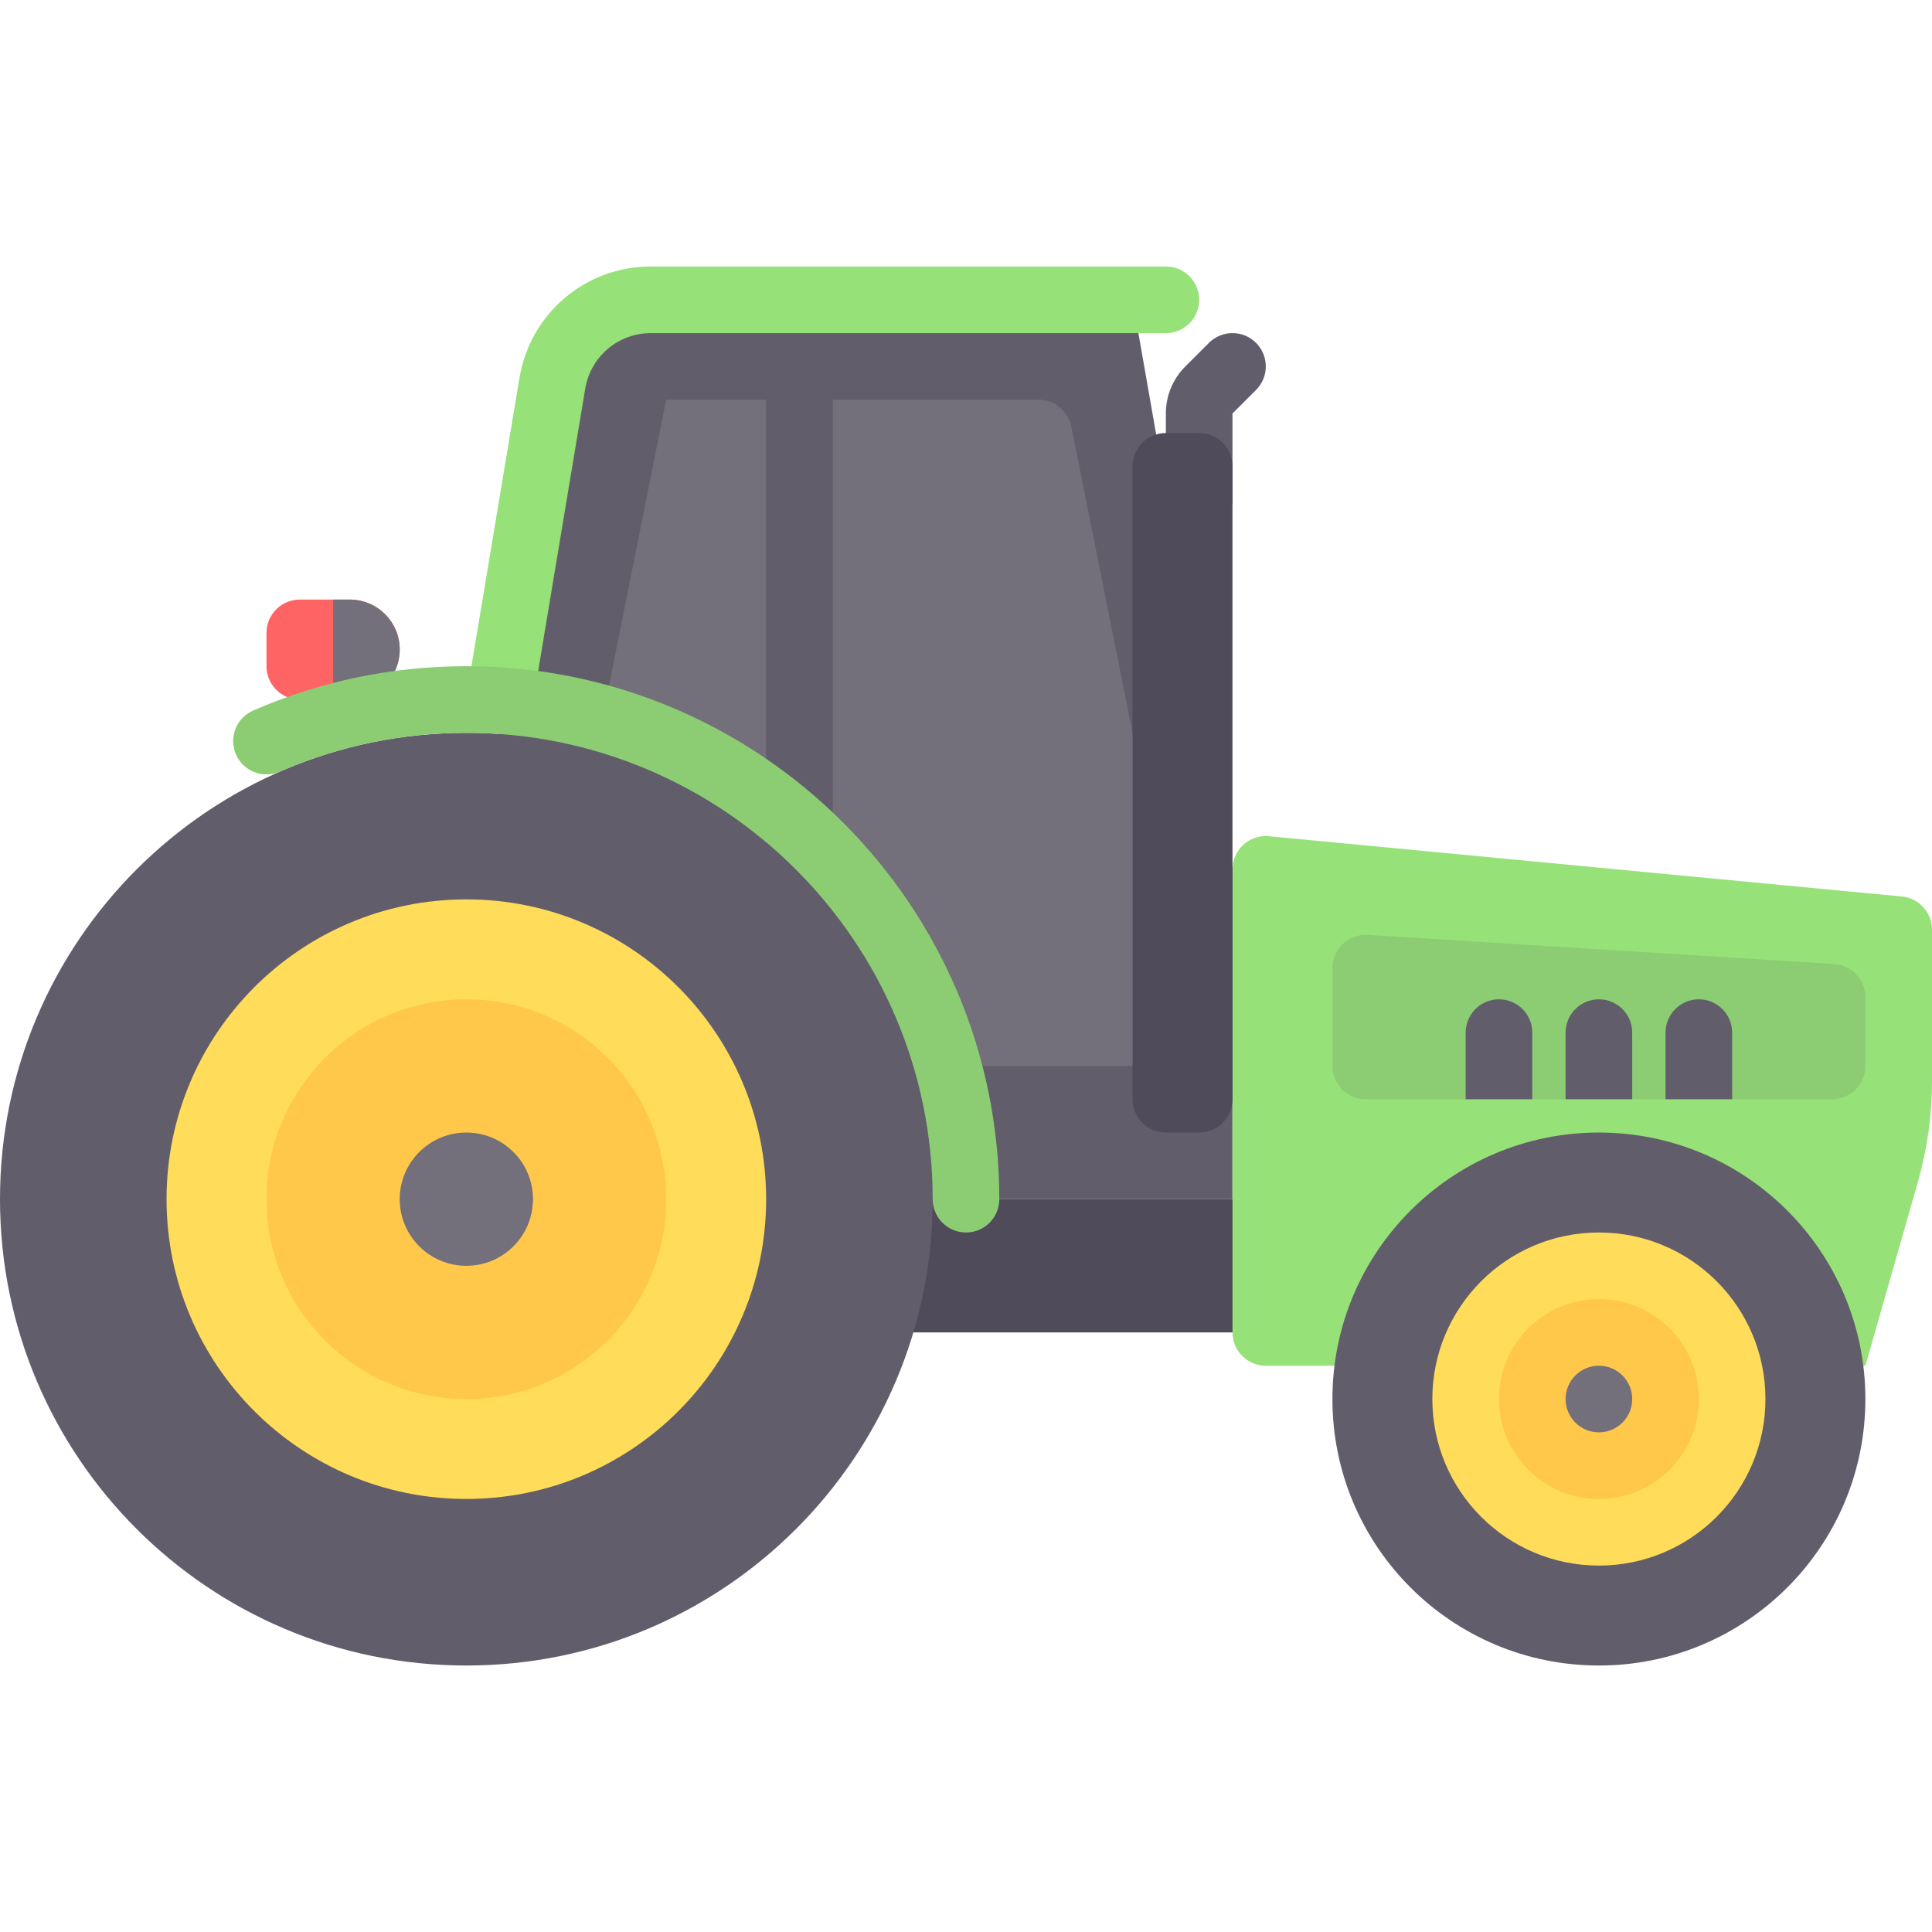
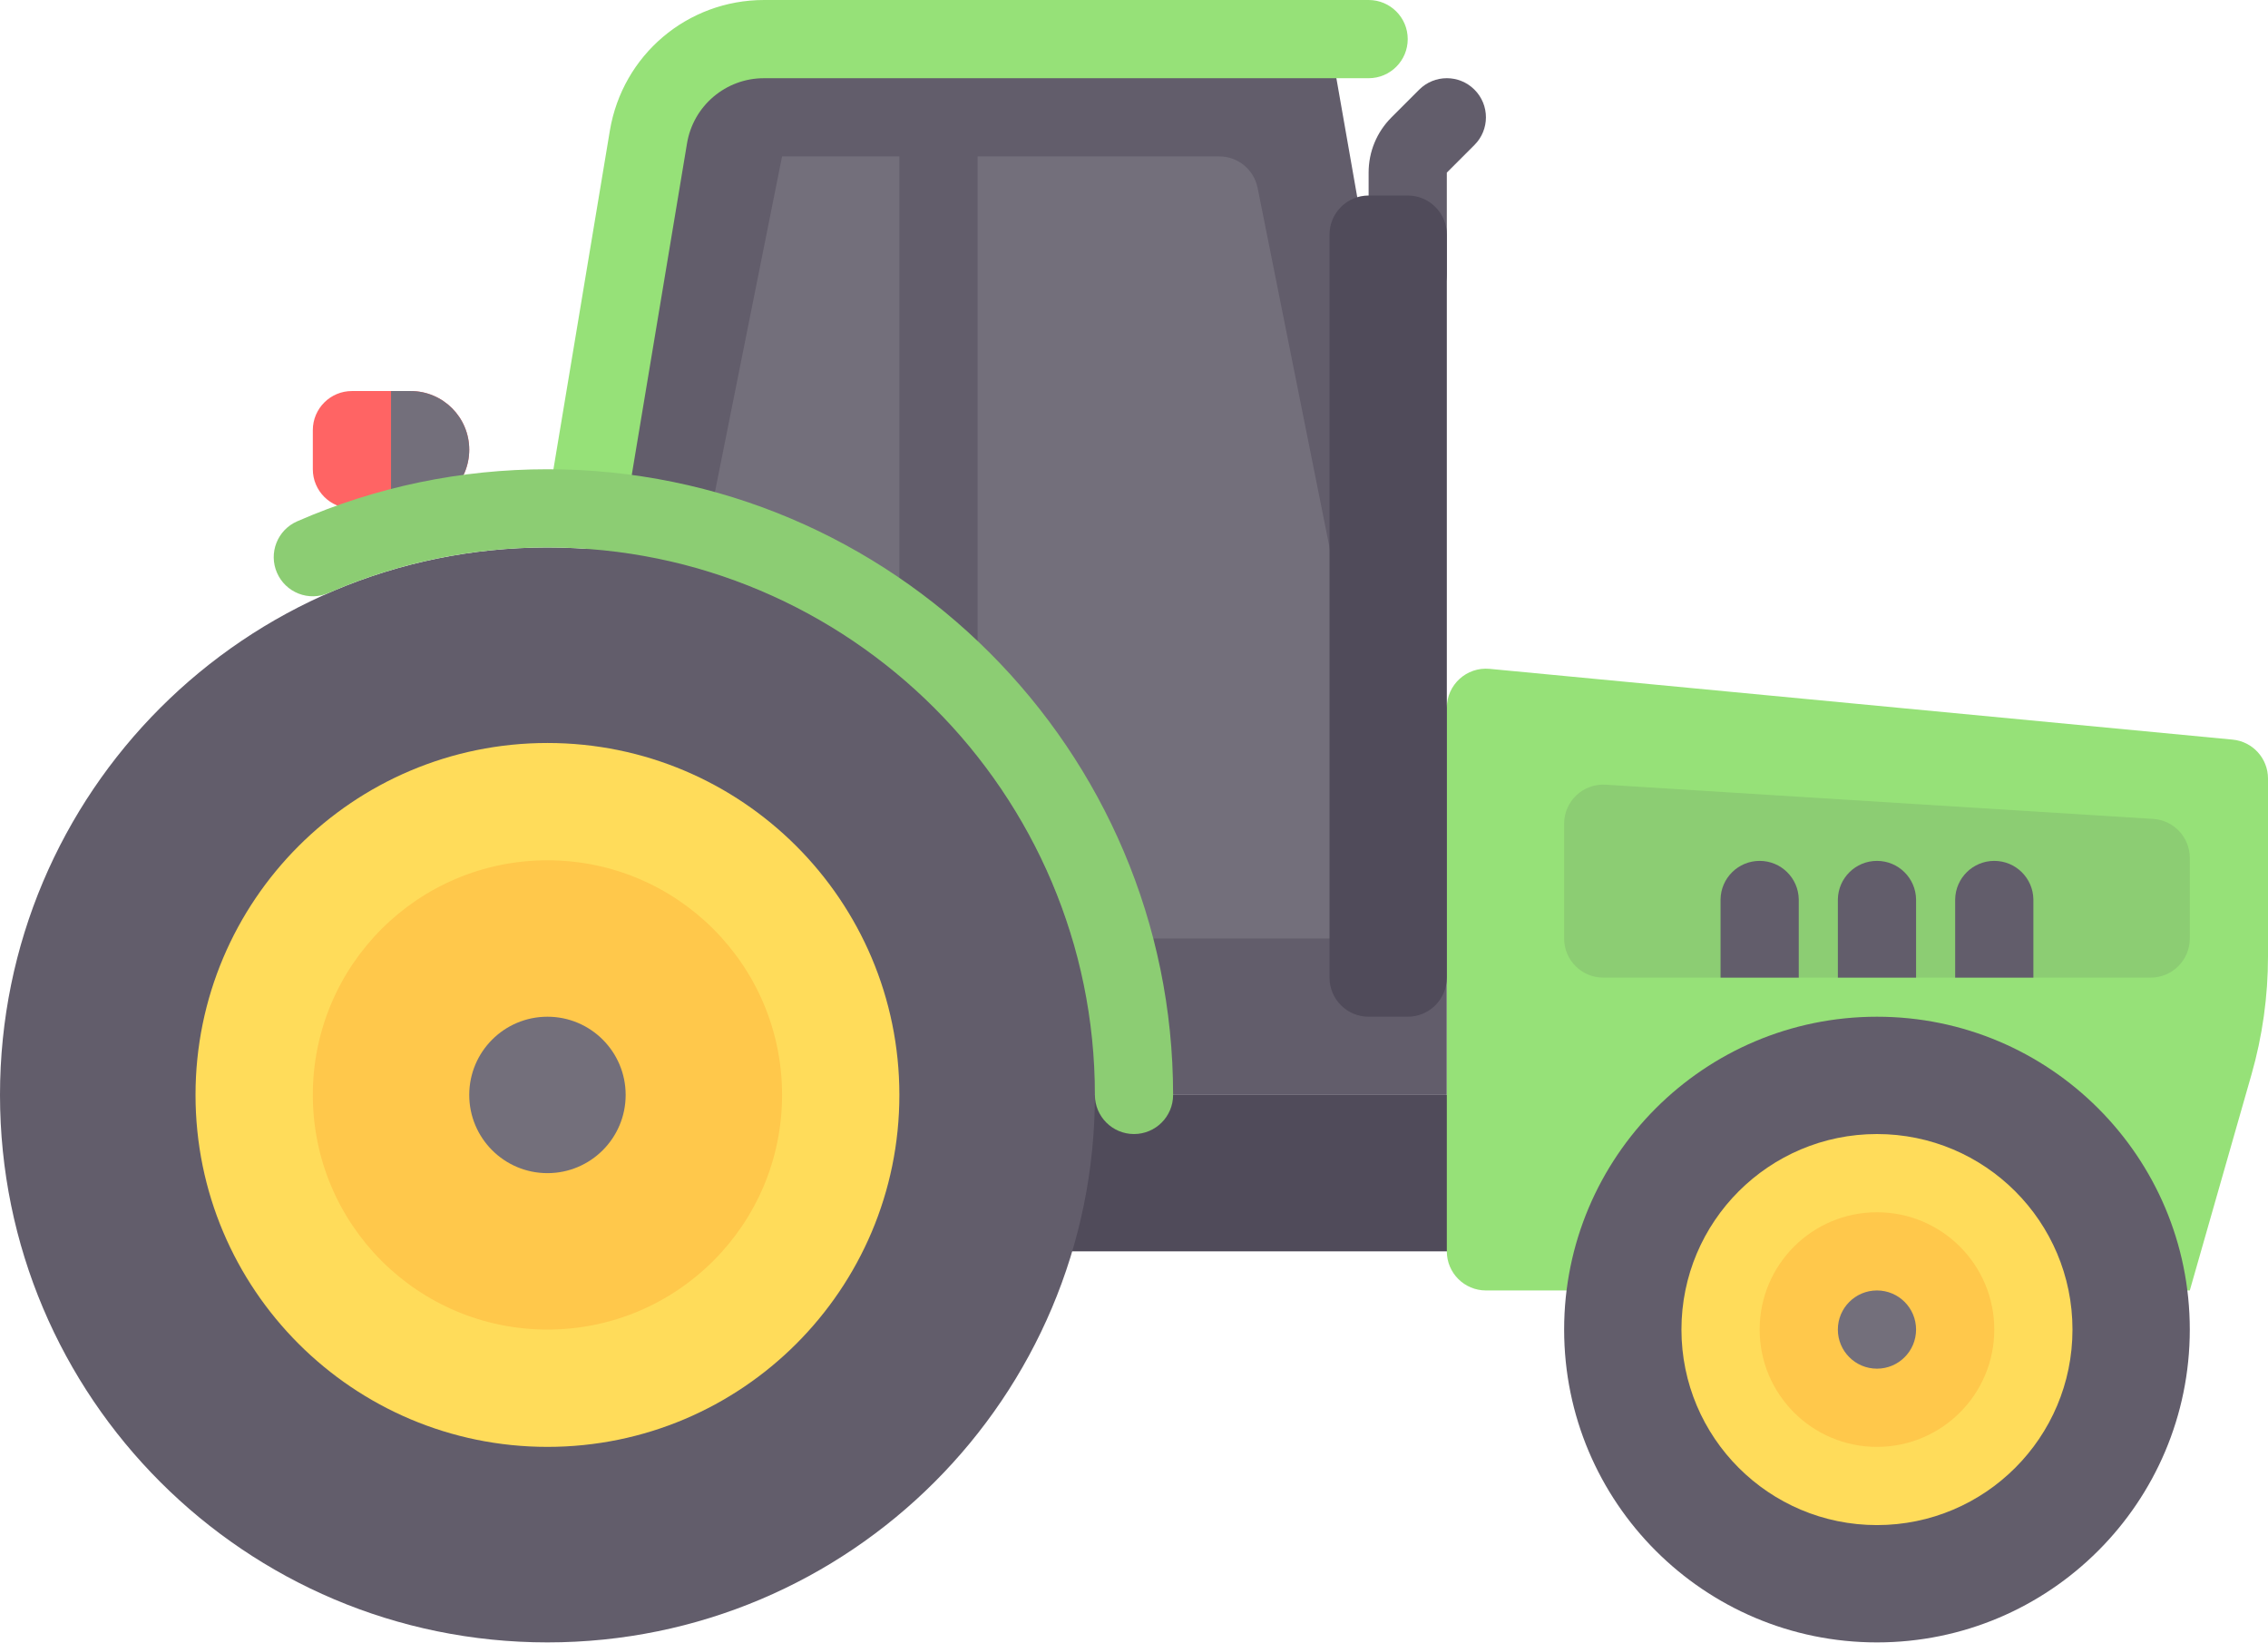
- <svg xmlns="http://www.w3.org/2000/svg" version="1.1" id="Layer_1" x="0px" y="0px" viewBox="0 0 512 512" style="enable-background:new 0 0 512 512;" xml:space="preserve">
-   <path style="fill:#FF6464;" d="M92.69,185.379H79.448c-4.875,0-8.828-3.953-8.828-8.828v-8.828c0-4.875,3.953-8.828,8.828-8.828  H92.69c7.313,0,13.241,5.929,13.241,13.241l0,0C105.931,179.45,100.002,185.379,92.69,185.379z" />
-   <path style="fill:#736F7B;" d="M92.69,185.379h-4.414v-26.483h4.414c7.313,0,13.241,5.929,13.241,13.241l0,0  C105.931,179.45,100.002,185.379,92.69,185.379z" />
-   <g>
-     <path style="fill:#625D6B;" d="M317.793,141.241c-4.879,0-8.828-3.953-8.828-8.828v-22.827c0-4.715,1.836-9.146,5.173-12.483   l6.241-6.241c3.448-3.448,9.035-3.448,12.483,0c3.448,3.448,3.448,9.035,0,12.483l-6.242,6.241v22.827   C326.621,137.289,322.673,141.241,317.793,141.241z" />
-     <path style="fill:#625D6B;" d="M326.621,230.398l-26.483-150.95H172.503c-12.946,0-23.994,9.359-26.122,22.129l-13.967,83.802   v132.414h194.207V230.398z" />
+ <svg xmlns="http://www.w3.org/2000/svg" width="512" height="370.758">
+   <path d="M92.69 114.757H79.448a8.829 8.829 0 0 1-8.828-8.828v-8.828a8.829 8.829 0 0 1 8.828-8.828H92.69c7.313 0 13.241 5.929 13.241 13.241 0 7.314-5.929 13.243-13.241 13.243z" fill="#ff6464" />
+   <path d="M92.69 114.757h-4.414V88.274h4.414c7.313 0 13.241 5.929 13.241 13.241 0 7.313-5.929 13.242-13.241 13.242z" fill="#736f7b" />
+   <g fill="#625d6b">
+     <path d="M317.793 70.619a8.826 8.826 0 0 1-8.828-8.828V38.964c0-4.715 1.836-9.146 5.173-12.483l6.241-6.241a8.825 8.825 0 0 1 12.483 0 8.825 8.825 0 0 1 0 12.483l-6.242 6.241v22.827a8.823 8.823 0 0 1-8.827 8.828z" />
+     <path d="M326.621 159.776L300.138 8.826H172.503c-12.946 0-23.994 9.359-26.122 22.129l-13.967 83.802v132.414h194.207z" />
  </g>
-   <g>
-     <path style="fill:#736F7B;" d="M220.69,282.483h97.103l-33.891-169.455c-0.825-4.127-4.448-7.096-8.657-7.096H220.69V282.483z" />
-     <polygon style="fill:#736F7B;" points="203.034,105.931 176.552,105.931 158.897,194.207 167.724,282.483 203.034,282.483  " />
+   <g fill="#736f7b">
+     <path d="M220.69 211.861h97.103L283.902 42.406a8.826 8.826 0 0 0-8.657-7.096H220.69zM158.897 123.585l8.827 88.276h35.31V35.309h-26.482z" />
  </g>
-   <path style="fill:#96E178;" d="M132.423,194.207c-0.483,0-0.966-0.039-1.457-0.12c-4.81-0.802-8.061-5.35-7.258-10.159  l13.965-83.801c2.854-17.096,17.5-29.505,34.827-29.505h136.466c4.879,0,8.828,3.953,8.828,8.828c0,4.875-3.948,8.828-8.828,8.828  H172.5c-8.664,0-15.991,6.202-17.414,14.754l-13.965,83.801C140.405,191.147,136.664,194.207,132.423,194.207z" />
-   <rect x="229.517" y="317.793" style="fill:#504B5A;" width="105.931" height="35.31" />
-   <path style="fill:#96E178;" d="M335.448,361.931h158.897l13.919-48.716c2.478-8.675,3.736-17.654,3.736-26.676v-40.167  c0-4.551-3.46-8.356-7.991-8.788l-167.724-15.974c-5.183-0.493-9.664,3.582-9.664,8.788v122.705  C326.621,357.978,330.573,361.931,335.448,361.931z" />
-   <g>
-     <circle style="fill:#625D6B;" cx="123.586" cy="317.793" r="123.586" />
-     <circle style="fill:#625D6B;" cx="423.724" cy="370.759" r="70.621" />
+   <path d="M132.423 123.585c-.483 0-.966-.039-1.457-.12-4.81-.802-8.061-5.35-7.258-10.159l13.965-83.801C140.527 12.409 155.173 0 172.5 0h136.466a8.826 8.826 0 0 1 8.828 8.828 8.826 8.826 0 0 1-8.828 8.828H172.5a17.597 17.597 0 0 0-17.414 14.754l-13.965 83.801c-.716 4.314-4.457 7.374-8.698 7.374z" fill="#96e178" />
+   <path fill="#504b5a" d="M229.517 247.171h105.931v35.31H229.517z" />
+   <path d="M335.448 291.309h158.897l13.919-48.716A97.127 97.127 0 0 0 512 215.917V175.75a8.828 8.828 0 0 0-7.991-8.788l-167.724-15.974c-5.183-.493-9.664 3.582-9.664 8.788v122.705a8.828 8.828 0 0 0 8.827 8.828z" fill="#96e178" />
+   <g transform="translate(0 -70.622)" fill="#625d6b">
+     <circle cx="123.586" cy="317.793" r="123.586" />
+     <circle cx="423.724" cy="370.759" r="70.621" />
  </g>
-   <circle style="fill:#FFDC5A;" cx="423.724" cy="370.759" r="44.138" />
-   <circle style="fill:#FFC84B;" cx="423.724" cy="370.759" r="26.483" />
-   <circle style="fill:#FFDC5A;" cx="123.586" cy="317.793" r="79.448" />
-   <circle style="fill:#FFC84B;" cx="123.586" cy="317.793" r="52.966" />
-   <circle style="fill:#736F7B;" cx="123.586" cy="317.793" r="17.655" />
-   <g>
-     <path style="fill:#8CCD73;" d="M256,326.621c-4.879,0-8.828-3.953-8.828-8.828c0-68.147-55.439-123.586-123.586-123.586   c-17.181,0-33.818,3.457-49.431,10.28c-4.5,1.953-9.673-0.095-11.62-4.556c-1.956-4.47,0.086-9.673,4.552-11.625   c17.862-7.797,36.871-11.754,56.5-11.754c77.879,0,141.241,63.362,141.241,141.241C264.828,322.668,260.879,326.621,256,326.621z" />
-     <path style="fill:#8CCD73;" d="M353.103,256.569v25.913c0,4.875,3.953,8.828,8.828,8.828h123.586c4.875,0,8.828-3.953,8.828-8.828   v-18.189c0-4.662-3.625-8.52-8.277-8.81l-123.586-7.724C357.399,247.441,353.103,251.477,353.103,256.569z" />
+   <circle cx="423.724" cy="300.137" r="44.138" fill="#ffdc5a" />
+   <circle cx="423.724" cy="300.137" r="26.483" fill="#ffc84b" />
+   <circle cx="123.586" cy="247.171" r="79.448" fill="#ffdc5a" />
+   <circle cx="123.586" cy="247.171" r="52.966" fill="#ffc84b" />
+   <circle cx="123.586" cy="247.171" r="17.655" fill="#736f7b" />
+   <g fill="#8ccd73">
+     <path d="M256 255.999a8.826 8.826 0 0 1-8.828-8.828c0-68.147-55.439-123.586-123.586-123.586-17.181 0-33.818 3.457-49.431 10.28a8.816 8.816 0 0 1-11.62-4.556 8.825 8.825 0 0 1 4.552-11.625c17.862-7.797 36.871-11.754 56.5-11.754 77.879 0 141.241 63.362 141.241 141.241a8.826 8.826 0 0 1-8.828 8.828zM353.103 185.947v25.913a8.829 8.829 0 0 0 8.828 8.828h123.586a8.829 8.829 0 0 0 8.828-8.828v-18.189a8.827 8.827 0 0 0-8.277-8.81l-123.586-7.724c-5.083-.318-9.379 3.718-9.379 8.81z" />
  </g>
-   <path style="fill:#504B5A;" d="M317.793,300.138h-8.828c-4.875,0-8.828-3.953-8.828-8.828V123.586c0-4.875,3.953-8.828,8.828-8.828  h8.828c4.875,0,8.828,3.953,8.828,8.828V291.31C326.621,296.185,322.668,300.138,317.793,300.138z" />
-   <g>
-     <path style="fill:#625D6B;" d="M432.552,291.31h-17.655v-17.655c0-4.875,3.953-8.828,8.828-8.828l0,0   c4.875,0,8.828,3.953,8.828,8.828V291.31z" />
-     <path style="fill:#625D6B;" d="M459.034,291.31h-17.655v-17.655c0-4.875,3.953-8.828,8.828-8.828l0,0   c4.875,0,8.828,3.953,8.828,8.828V291.31z" />
-     <path style="fill:#625D6B;" d="M406.069,291.31h-17.655v-17.655c0-4.875,3.953-8.828,8.828-8.828l0,0   c4.875,0,8.828,3.953,8.828,8.828V291.31z" />
+   <path d="M317.793 229.516h-8.828a8.829 8.829 0 0 1-8.828-8.828V52.964a8.829 8.829 0 0 1 8.828-8.828h8.828a8.829 8.829 0 0 1 8.828 8.828v167.724a8.829 8.829 0 0 1-8.828 8.828z" fill="#504b5a" />
+   <g fill="#625d6b">
+     <path d="M432.552 220.688h-17.655v-17.655a8.829 8.829 0 0 1 17.656 0v17.655zM459.034 220.688h-17.655v-17.655a8.829 8.829 0 0 1 17.656 0v17.655zM406.069 220.688h-17.655v-17.655a8.829 8.829 0 0 1 17.656 0v17.655z" />
  </g>
-   <circle style="fill:#736F7B;" cx="423.724" cy="370.759" r="8.828" />
-   <g>
- </g>
-   <g>
- </g>
-   <g>
- </g>
-   <g>
- </g>
-   <g>
- </g>
-   <g>
- </g>
-   <g>
- </g>
-   <g>
- </g>
-   <g>
- </g>
-   <g>
- </g>
-   <g>
- </g>
-   <g>
- </g>
-   <g>
- </g>
-   <g>
- </g>
-   <g>
- </g>
+   <circle cx="423.724" cy="300.137" r="8.828" fill="#736f7b" />
</svg>
